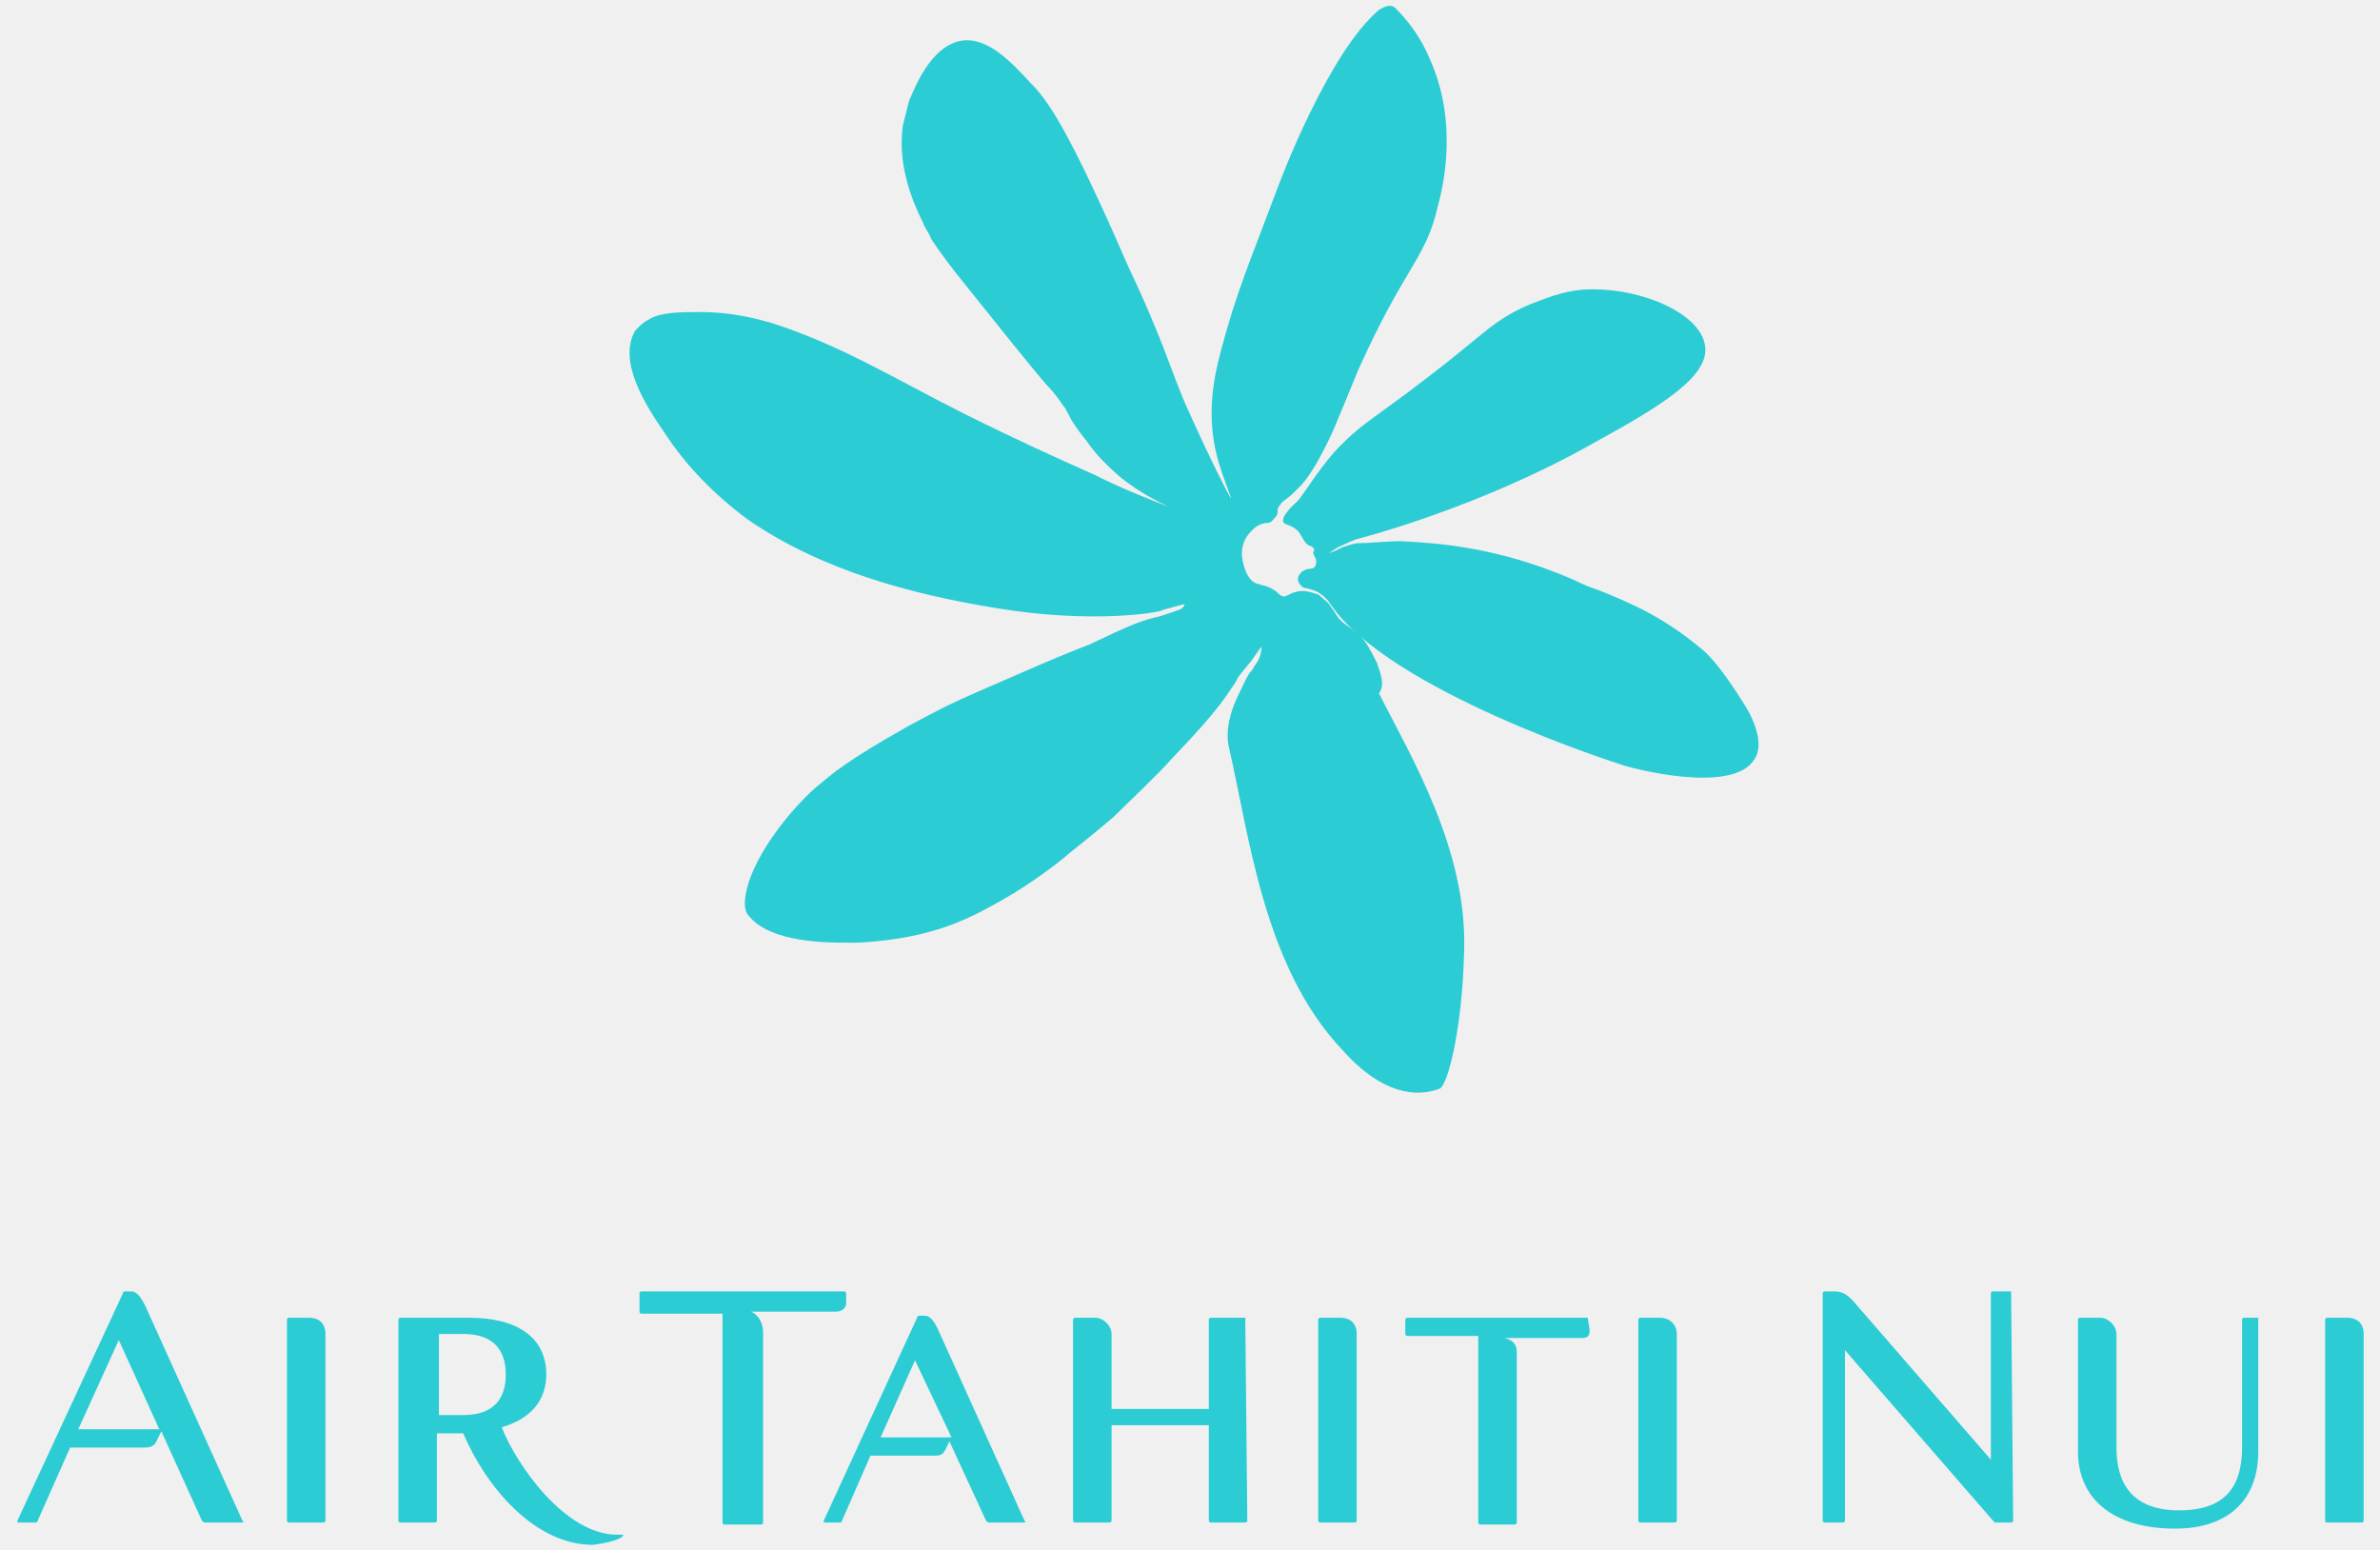
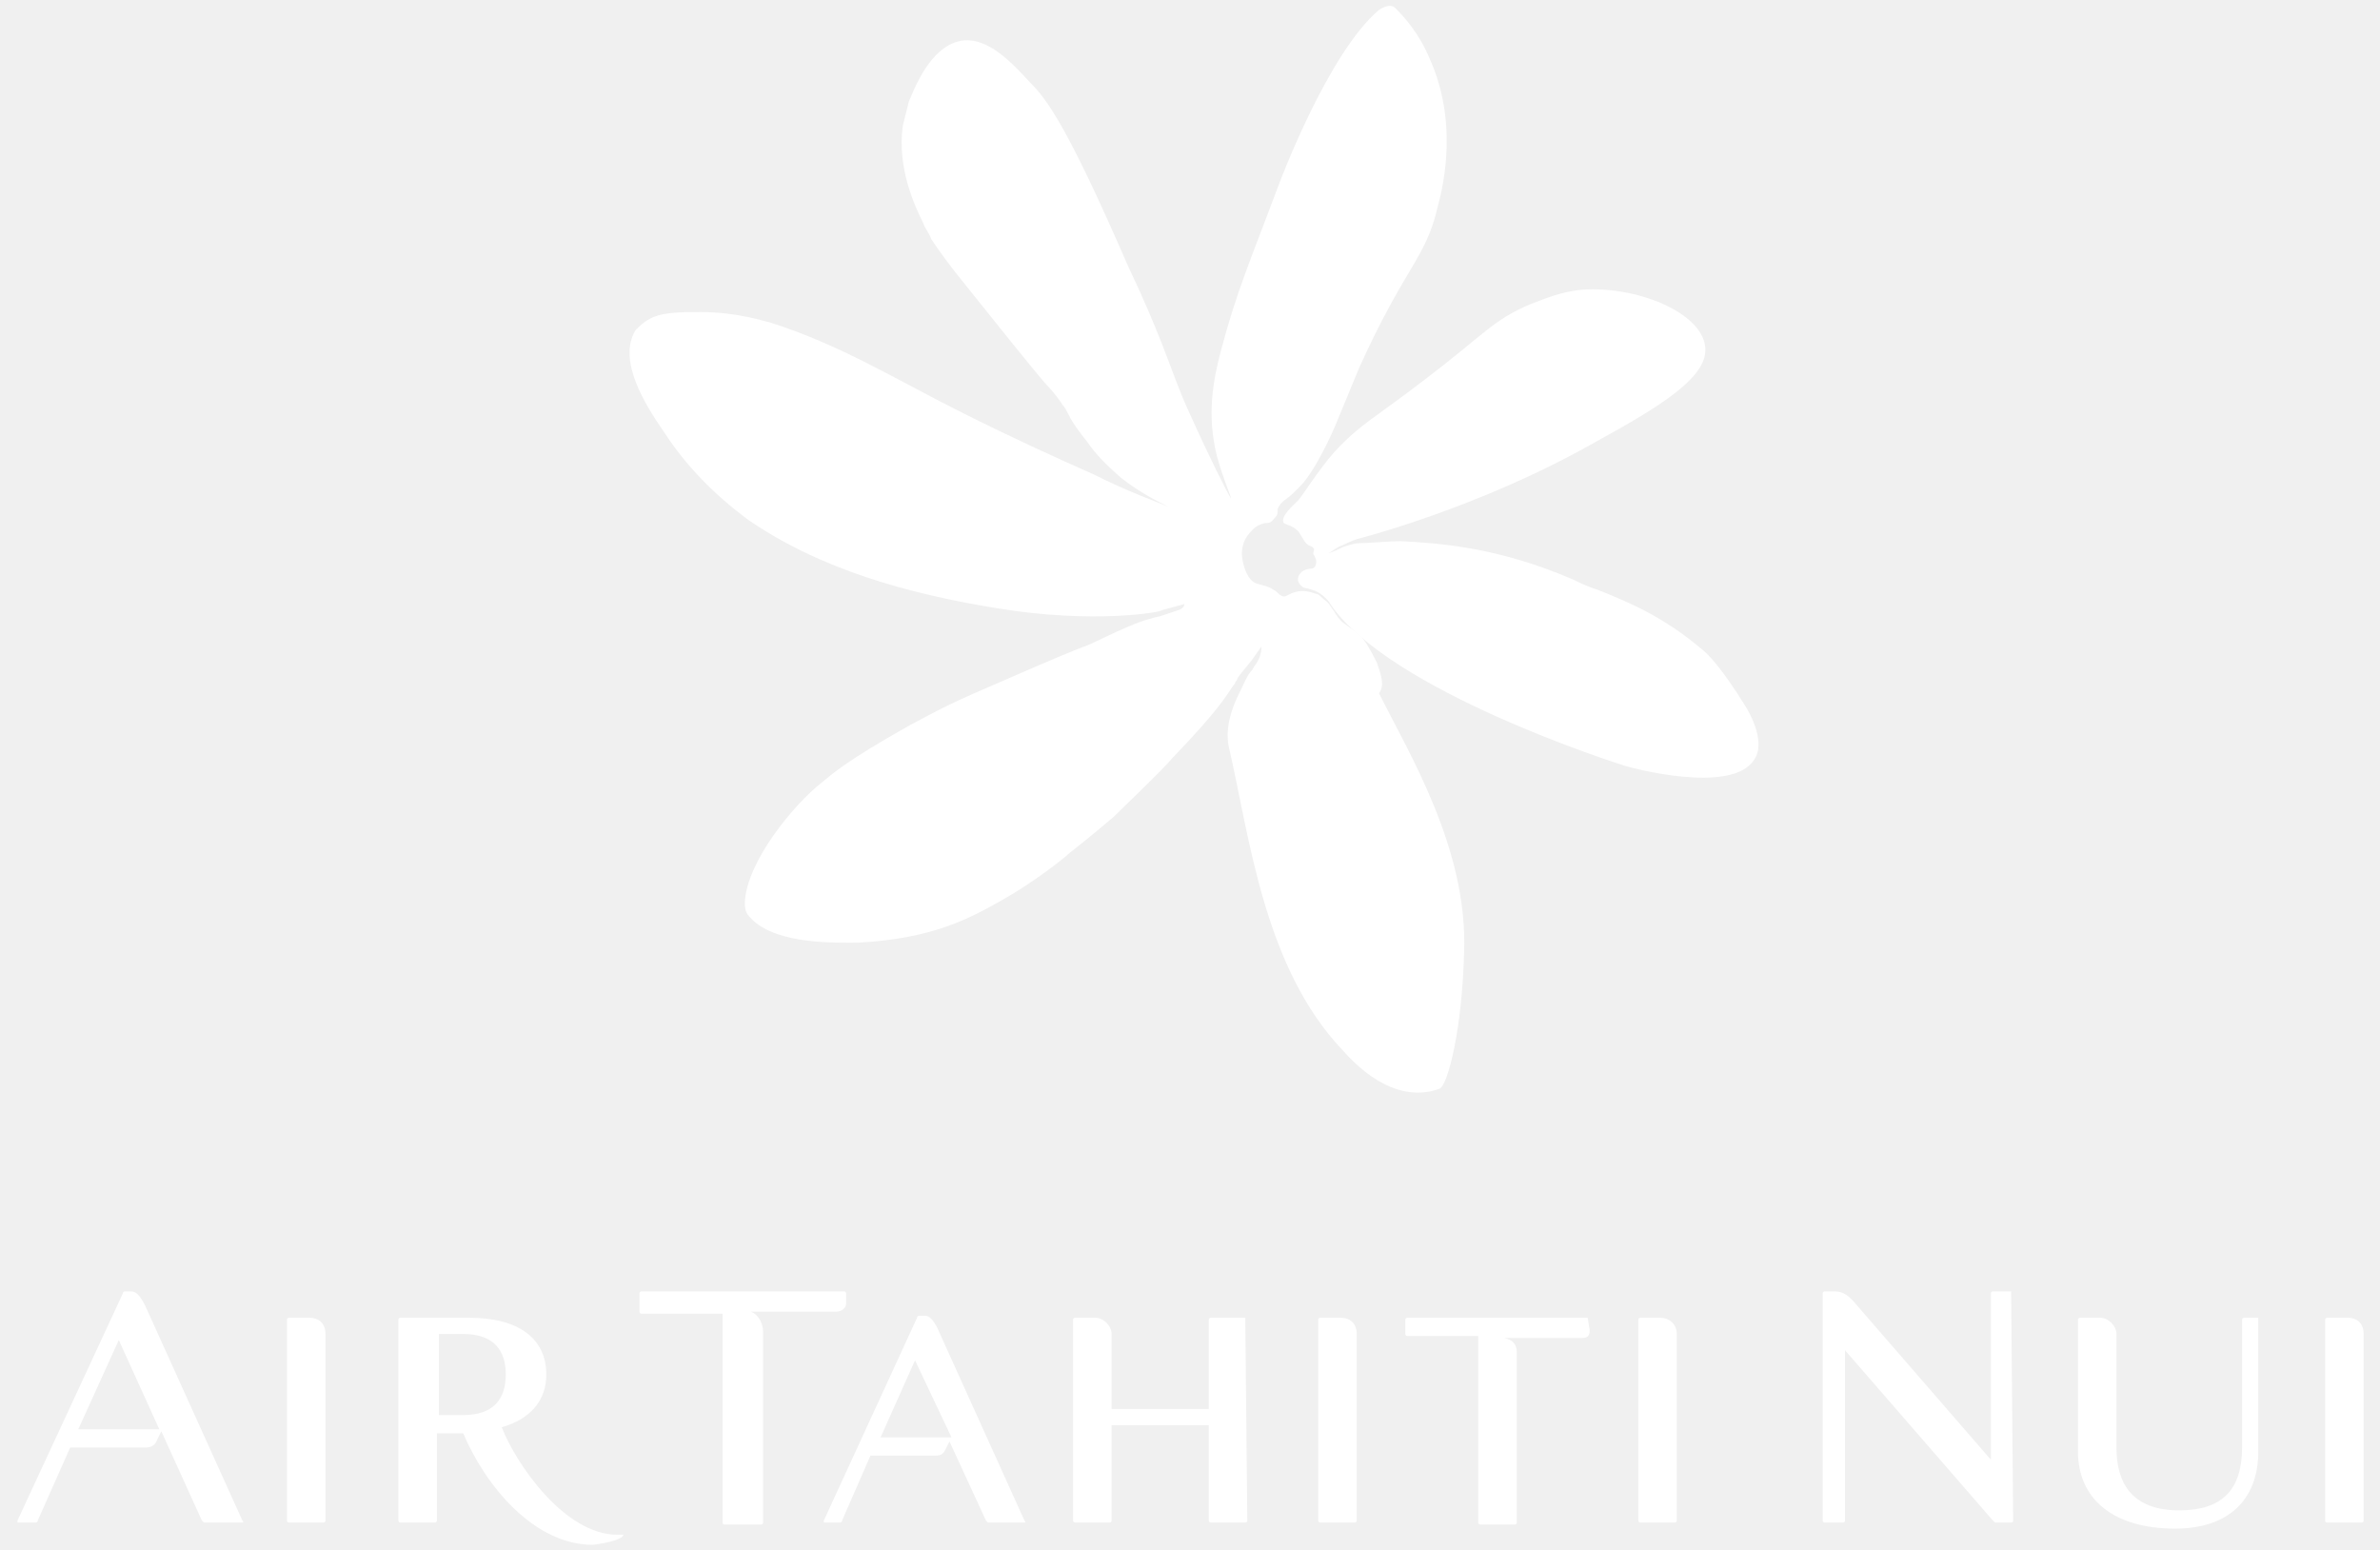
<svg xmlns="http://www.w3.org/2000/svg" width="129" height="84" viewBox="0 0 129 84" fill="none">
-   <path d="M16.762 71.418H15.664C15.664 71.418 15.554 71.418 15.554 71.527V82.406C15.554 82.406 15.554 82.516 15.664 82.516H17.53C17.53 82.516 17.64 82.516 17.64 82.406V72.297C17.64 71.747 17.311 71.418 16.762 71.418Z" fill="#2CCCD4" />
-   <path d="M72.657 71.418H71.559C71.559 71.418 71.449 71.418 71.449 71.527V82.406C71.449 82.406 71.449 82.516 71.559 82.516H73.426C73.426 82.516 73.536 82.516 73.536 82.406V72.297C73.536 71.747 73.206 71.418 72.657 71.418Z" fill="#2CCCD4" />
-   <path d="M90.008 71.418H88.91C88.91 71.418 88.8 71.418 88.8 71.527V82.406C88.8 82.406 88.8 82.516 88.91 82.516H90.776C90.776 82.516 90.886 82.516 90.886 82.406V72.297C90.886 71.747 90.447 71.418 90.008 71.418Z" fill="#2CCCD4" />
-   <path d="M127.235 71.418H126.137C126.137 71.418 126.027 71.418 126.027 71.527V82.406C126.027 82.406 126.027 82.516 126.137 82.516H128.004C128.004 82.516 128.114 82.516 128.114 82.406V72.297C128.114 71.747 127.784 71.418 127.235 71.418Z" fill="#2CCCD4" />
-   <path d="M40.701 71.088H45.313C45.643 71.088 45.862 70.868 45.862 70.648V70.099C45.862 70.099 45.862 69.989 45.752 69.989H34.771C34.771 69.989 34.661 69.989 34.661 70.099V71.088C34.661 71.088 34.661 71.198 34.771 71.198H39.163V82.516C39.163 82.516 39.163 82.626 39.273 82.626H41.25C41.25 82.626 41.36 82.626 41.36 82.516V72.187C41.36 71.637 41.03 71.198 40.701 71.088Z" fill="#2CCCD4" />
-   <path d="M7.867 70.758C7.537 70.099 7.317 69.989 7.098 69.989H6.768C6.768 69.989 6.659 69.989 6.659 70.099L0.948 82.407V82.516H1.937C1.937 82.516 2.046 82.516 2.046 82.407L3.803 78.451H7.867C8.196 78.451 8.416 78.341 8.525 78.011L8.745 77.571L10.941 82.407L11.051 82.516H13.138C13.138 82.516 13.248 82.516 13.138 82.407L7.867 70.758ZM4.243 77.462L6.439 72.626L8.635 77.462H4.243Z" fill="#2CCCD4" />
-   <path d="M67.496 71.418H65.629C65.629 71.418 65.52 71.418 65.52 71.527V76.362H60.249V72.297C60.249 71.857 59.809 71.418 59.37 71.418H58.272C58.272 71.418 58.162 71.418 58.162 71.527V82.406C58.162 82.406 58.162 82.516 58.272 82.516H60.139C60.139 82.516 60.249 82.516 60.249 82.406V77.242H65.52V82.406C65.52 82.406 65.52 82.516 65.629 82.516H67.496C67.496 82.516 67.606 82.516 67.606 82.406L67.496 71.418C67.606 71.418 67.496 71.418 67.496 71.418Z" fill="#2CCCD4" />
-   <path d="M50.804 71.967C50.584 71.528 50.365 71.308 50.145 71.308H49.816C49.816 71.308 49.706 71.308 49.706 71.418L44.654 82.407V82.516H45.533C45.533 82.516 45.643 82.516 45.643 82.407L47.18 78.89H50.694C51.023 78.89 51.133 78.78 51.243 78.561L51.463 78.121L53.44 82.407L53.549 82.516H55.526C55.526 82.516 55.636 82.516 55.526 82.407L50.804 71.967ZM47.729 77.901L49.596 73.725L51.573 77.901H47.729Z" fill="#2CCCD4" />
-   <path d="M86.054 71.418H76.281C76.281 71.418 76.171 71.418 76.171 71.527V72.297C76.171 72.297 76.171 72.406 76.281 72.406H80.124V82.516C80.124 82.516 80.124 82.626 80.234 82.626H82.101C82.101 82.626 82.211 82.626 82.211 82.516V73.286C82.211 72.846 81.991 72.626 81.552 72.516H85.725C86.054 72.516 86.164 72.406 86.164 72.077L86.054 71.418C86.164 71.418 86.054 71.418 86.054 71.418Z" fill="#2CCCD4" />
-   <path d="M122.402 71.418H121.634C121.634 71.418 121.524 71.418 121.524 71.527V78.45C121.524 80.758 120.426 81.857 118.12 81.857C115.594 81.857 114.715 80.428 114.715 78.45V72.297C114.715 71.857 114.276 71.418 113.837 71.418H112.739C112.739 71.418 112.629 71.418 112.629 71.527V78.67C112.629 81.198 114.496 82.846 117.9 82.846C120.755 82.846 122.402 81.308 122.402 78.67V71.418C122.512 71.418 122.512 71.418 122.402 71.418Z" fill="#2CCCD4" />
-   <path d="M33.783 83.176C33.673 83.176 33.563 83.176 33.454 83.176C30.599 83.176 27.963 79.33 27.194 77.352C28.732 76.912 29.61 75.923 29.61 74.494C29.61 72.516 28.073 71.418 25.437 71.418H21.704C21.704 71.418 21.594 71.418 21.594 71.527V82.406C21.594 82.406 21.594 82.516 21.704 82.516H23.57C23.57 82.516 23.68 82.516 23.68 82.406V77.681H25.108C26.316 80.538 28.951 83.725 32.136 83.725C33.014 83.615 33.783 83.395 33.783 83.176ZM25.108 76.692H23.79V72.297H25.108C26.755 72.297 27.414 73.176 27.414 74.494C27.414 75.813 26.755 76.692 25.108 76.692Z" fill="#2CCCD4" />
-   <path d="M109.006 69.989H108.017C108.017 69.989 107.908 69.989 107.908 70.099V79.11L100.66 70.758C100.221 70.209 99.891 69.989 99.452 69.989H98.903C98.903 69.989 98.793 69.989 98.793 70.099V82.407C98.793 82.407 98.793 82.516 98.903 82.516H99.891C99.891 82.516 100.001 82.516 100.001 82.407V73.176L108.017 82.407L108.127 82.516H109.006C109.006 82.516 109.116 82.516 109.116 82.407L109.006 69.989C109.116 69.989 109.116 69.989 109.006 69.989Z" fill="#2CCCD4" />
-   <path d="M94.51 38.121C93.412 36.363 92.643 35.484 92.204 35.154C90.117 33.396 88.251 32.627 86.603 31.967C86.274 31.857 85.944 31.747 85.285 31.418C81.222 29.659 78.038 29.44 75.951 29.33C75.183 29.33 74.194 29.44 73.645 29.44C73.425 29.44 73.096 29.549 72.767 29.659C72.547 29.769 72.327 29.879 71.998 29.989C72.218 29.879 72.437 29.659 72.767 29.549C73.206 29.33 73.535 29.22 73.535 29.22C73.535 29.22 80.124 27.572 86.493 23.945C89.898 22.077 92.643 20.429 92.423 18.78C92.204 16.912 88.69 15.484 85.725 15.703C84.627 15.813 83.858 16.143 82.979 16.473C80.893 17.352 80.454 18.121 77.269 20.538C74.414 22.736 73.755 22.956 72.327 24.495C71.449 25.484 70.57 26.912 70.351 27.132C70.131 27.352 69.362 28.011 69.582 28.341C69.692 28.451 70.021 28.451 70.351 28.78C70.46 28.89 70.68 29.33 70.79 29.44C71.01 29.659 71.119 29.549 71.229 29.769C71.229 29.879 71.119 29.989 71.229 30.099C71.339 30.319 71.339 30.319 71.339 30.429C71.339 30.539 71.339 30.648 71.229 30.758C71.119 30.868 70.9 30.758 70.57 30.978C70.46 31.088 70.351 31.198 70.351 31.418C70.351 31.528 70.46 31.747 70.68 31.857C70.68 31.857 70.79 31.857 71.119 31.967C71.559 32.077 71.998 32.517 72.108 32.736C75.292 37.462 87.811 41.418 87.811 41.418C88.36 41.638 93.851 43.066 95.059 41.198C95.718 40.319 94.949 38.78 94.51 38.121Z" fill="#2CCCD4" />
-   <path d="M74.634 35.923C74.195 35.044 73.975 34.714 73.755 34.495C73.426 34.165 73.206 34.055 72.767 33.725L72.657 33.615C72.437 33.396 72.437 33.286 72.108 32.846C71.998 32.626 71.778 32.517 71.669 32.407C71.559 32.297 71.449 32.187 71.339 32.187C71.01 32.077 70.68 31.967 70.241 32.077C69.802 32.187 69.692 32.407 69.472 32.297C69.253 32.187 69.253 32.077 69.033 31.967C68.704 31.747 68.484 31.747 68.155 31.637C67.715 31.527 67.496 30.978 67.386 30.538C67.276 30.099 67.276 29.659 67.496 29.22C67.606 29 67.825 28.78 67.935 28.67C68.155 28.451 68.484 28.341 68.704 28.341C68.923 28.341 69.033 28.121 69.143 28.011C69.253 27.901 69.253 27.791 69.253 27.572C69.253 27.572 69.363 27.352 69.472 27.242C69.692 27.022 69.802 27.022 70.131 26.692C70.241 26.582 70.351 26.473 70.461 26.363C71.339 25.484 72.328 23.176 72.328 23.176C72.657 22.407 73.096 21.308 73.645 19.989C76.171 14.385 77.269 14.055 77.928 11.198C78.258 9.989 79.026 6.582 77.489 3.176C76.94 1.857 76.171 0.978 75.622 0.429C75.512 0.319 75.402 0.319 75.293 0.319C75.293 0.319 75.073 0.319 74.743 0.539C71.998 2.846 69.363 9.879 69.363 9.879C67.715 14.275 67.056 15.703 66.178 19C65.739 20.648 65.409 22.517 65.958 24.714C66.288 25.923 66.727 26.912 66.727 27.022C66.507 26.692 65.519 24.714 64.531 22.517C63.872 21.088 63.762 20.648 62.993 18.67C62.554 17.572 62.115 16.473 61.127 14.385C57.832 6.802 56.734 5.374 55.855 4.495C54.757 3.286 53.549 2.077 52.232 2.187C50.365 2.407 49.486 5.044 49.267 5.484C49.157 5.923 49.047 6.363 48.937 6.802C48.608 9.11 49.596 11.198 50.035 12.077C50.145 12.407 50.365 12.626 50.474 12.956C50.914 13.615 51.463 14.385 52.451 15.594C53.769 17.242 55.965 19.989 56.734 20.868C56.844 20.978 57.173 21.308 57.612 21.967C57.722 22.077 57.832 22.297 57.942 22.517C58.161 22.956 58.491 23.396 58.93 23.945C59.37 24.604 60.028 25.264 60.797 25.923C61.785 26.692 62.664 27.132 63.323 27.462C62.554 27.132 61.236 26.692 59.26 25.703C57.283 24.824 55.087 23.835 52.232 22.407C48.498 20.538 45.533 18.67 41.689 17.462C41.58 17.462 40.042 16.912 37.956 16.912C36.858 16.912 35.759 16.912 35.1 17.352C34.881 17.462 34.661 17.681 34.442 17.901C33.453 19.549 34.991 21.967 35.979 23.396C37.187 25.264 38.724 26.802 40.481 28.121C44.435 30.868 49.267 32.187 53.989 32.956C59.26 33.835 62.993 33.176 62.993 33.066L64.201 32.736C64.201 32.736 64.201 32.956 63.872 33.066C63.213 33.286 63.213 33.286 62.884 33.396C61.895 33.615 61.346 33.835 59.04 34.934C58.161 35.264 56.844 35.813 55.087 36.583C51.243 38.231 51.133 38.341 49.267 39.33C45.752 41.308 45.094 41.967 44.544 42.407C43.007 43.615 40.481 46.692 40.372 48.89C40.372 49.44 40.481 49.55 40.811 49.879C42.238 51.198 45.313 51.088 46.521 51.088C50.584 50.868 52.561 49.769 54.318 48.78C56.075 47.791 57.722 46.473 57.942 46.253C58.491 45.813 58.93 45.484 60.358 44.275C61.017 43.615 62.884 41.857 63.542 41.088C66.398 38.121 66.507 37.572 66.947 37.022C66.947 36.912 67.056 36.912 67.056 36.802C67.166 36.583 67.386 36.363 67.825 35.813C68.045 35.484 68.374 35.044 68.374 35.044C68.374 35.154 68.374 35.593 68.045 36.033C67.935 36.143 67.935 36.253 67.825 36.363C67.606 36.583 67.386 37.132 67.166 37.572C66.398 39.11 66.507 40.099 66.617 40.538C67.715 45.264 68.484 52.407 72.767 56.912C74.414 58.78 76.281 59.659 78.038 59C78.477 58.78 79.246 55.813 79.356 51.637C79.575 46.033 76.391 40.868 74.743 37.572C75.073 37.132 74.853 36.583 74.634 35.923Z" fill="#2CCCD4" />
+   <path d="M16.762 71.418H15.664C15.664 71.418 15.554 71.418 15.554 71.527V82.406C15.554 82.406 15.554 82.516 15.664 82.516H17.53C17.53 82.516 17.64 82.516 17.64 82.406V72.297C17.64 71.747 17.311 71.418 16.762 71.418Z" fill="white" />
+   <path d="M72.657 71.418H71.559C71.559 71.418 71.449 71.418 71.449 71.527V82.406C71.449 82.406 71.449 82.516 71.559 82.516H73.426C73.426 82.516 73.536 82.516 73.536 82.406V72.297C73.536 71.747 73.206 71.418 72.657 71.418Z" fill="white" />
+   <path d="M90.008 71.418H88.91C88.91 71.418 88.8 71.418 88.8 71.527V82.406C88.8 82.406 88.8 82.516 88.91 82.516H90.776C90.776 82.516 90.886 82.516 90.886 82.406V72.297C90.886 71.747 90.447 71.418 90.008 71.418Z" fill="white" />
+   <path d="M127.235 71.418H126.137C126.137 71.418 126.027 71.418 126.027 71.527V82.406C126.027 82.406 126.027 82.516 126.137 82.516H128.004C128.004 82.516 128.114 82.516 128.114 82.406V72.297C128.114 71.747 127.784 71.418 127.235 71.418Z" fill="white" />
+   <path d="M40.701 71.088H45.313C45.643 71.088 45.862 70.868 45.862 70.648V70.099C45.862 70.099 45.862 69.989 45.752 69.989H34.771C34.771 69.989 34.661 69.989 34.661 70.099V71.088C34.661 71.088 34.661 71.198 34.771 71.198H39.163V82.516C39.163 82.516 39.163 82.626 39.273 82.626H41.25C41.25 82.626 41.36 82.626 41.36 82.516V72.187C41.36 71.637 41.03 71.198 40.701 71.088Z" fill="white" />
+   <path d="M7.867 70.758C7.537 70.099 7.317 69.989 7.098 69.989H6.768C6.768 69.989 6.659 69.989 6.659 70.099L0.948 82.407V82.516H1.937C1.937 82.516 2.046 82.516 2.046 82.407L3.803 78.451H7.867C8.196 78.451 8.416 78.341 8.525 78.011L8.745 77.571L10.941 82.407L11.051 82.516H13.138C13.138 82.516 13.248 82.516 13.138 82.407L7.867 70.758ZM4.243 77.462L6.439 72.626L8.635 77.462H4.243Z" fill="white" />
+   <path d="M67.496 71.418H65.629C65.629 71.418 65.52 71.418 65.52 71.527V76.362H60.249V72.297C60.249 71.857 59.809 71.418 59.37 71.418H58.272C58.272 71.418 58.162 71.418 58.162 71.527V82.406C58.162 82.406 58.162 82.516 58.272 82.516H60.139C60.139 82.516 60.249 82.516 60.249 82.406V77.242H65.52V82.406C65.52 82.406 65.52 82.516 65.629 82.516H67.496C67.496 82.516 67.606 82.516 67.606 82.406L67.496 71.418C67.606 71.418 67.496 71.418 67.496 71.418Z" fill="white" />
+   <path d="M50.804 71.967C50.584 71.528 50.365 71.308 50.145 71.308H49.816C49.816 71.308 49.706 71.308 49.706 71.418L44.654 82.407V82.516H45.533C45.533 82.516 45.643 82.516 45.643 82.407L47.18 78.89H50.694C51.023 78.89 51.133 78.78 51.243 78.561L51.463 78.121L53.44 82.407L53.549 82.516H55.526C55.526 82.516 55.636 82.516 55.526 82.407L50.804 71.967ZM47.729 77.901L49.596 73.725L51.573 77.901H47.729Z" fill="white" />
+   <path d="M86.054 71.418H76.281C76.281 71.418 76.171 71.418 76.171 71.527V72.297C76.171 72.297 76.171 72.406 76.281 72.406H80.124V82.516C80.124 82.516 80.124 82.626 80.234 82.626H82.101C82.101 82.626 82.211 82.626 82.211 82.516V73.286C82.211 72.846 81.991 72.626 81.552 72.516H85.725C86.054 72.516 86.164 72.406 86.164 72.077L86.054 71.418C86.164 71.418 86.054 71.418 86.054 71.418Z" fill="white" />
+   <path d="M122.402 71.418H121.634C121.634 71.418 121.524 71.418 121.524 71.527V78.45C121.524 80.758 120.426 81.857 118.12 81.857C115.594 81.857 114.715 80.428 114.715 78.45V72.297C114.715 71.857 114.276 71.418 113.837 71.418H112.739C112.739 71.418 112.629 71.418 112.629 71.527V78.67C112.629 81.198 114.496 82.846 117.9 82.846C120.755 82.846 122.402 81.308 122.402 78.67V71.418C122.512 71.418 122.512 71.418 122.402 71.418Z" fill="white" />
+   <path d="M33.783 83.176C33.673 83.176 33.563 83.176 33.454 83.176C30.599 83.176 27.963 79.33 27.194 77.352C28.732 76.912 29.61 75.923 29.61 74.494C29.61 72.516 28.073 71.418 25.437 71.418H21.704C21.704 71.418 21.594 71.418 21.594 71.527V82.406C21.594 82.406 21.594 82.516 21.704 82.516H23.57C23.57 82.516 23.68 82.516 23.68 82.406V77.681H25.108C26.316 80.538 28.951 83.725 32.136 83.725C33.014 83.615 33.783 83.395 33.783 83.176ZM25.108 76.692H23.79V72.297H25.108C26.755 72.297 27.414 73.176 27.414 74.494C27.414 75.813 26.755 76.692 25.108 76.692Z" fill="white" />
+   <path d="M109.006 69.989H108.017C108.017 69.989 107.908 69.989 107.908 70.099V79.11L100.66 70.758C100.221 70.209 99.891 69.989 99.452 69.989H98.903C98.903 69.989 98.793 69.989 98.793 70.099V82.407C98.793 82.407 98.793 82.516 98.903 82.516H99.891C99.891 82.516 100.001 82.516 100.001 82.407V73.176L108.017 82.407L108.127 82.516H109.006C109.006 82.516 109.116 82.516 109.116 82.407L109.006 69.989C109.116 69.989 109.116 69.989 109.006 69.989Z" fill="white" />
+   <path d="M94.51 38.121C93.412 36.363 92.643 35.484 92.204 35.154C90.117 33.396 88.251 32.627 86.603 31.967C86.274 31.857 85.944 31.747 85.285 31.418C81.222 29.659 78.038 29.44 75.951 29.33C75.183 29.33 74.194 29.44 73.645 29.44C73.425 29.44 73.096 29.549 72.767 29.659C72.547 29.769 72.327 29.879 71.998 29.989C72.218 29.879 72.437 29.659 72.767 29.549C73.206 29.33 73.535 29.22 73.535 29.22C73.535 29.22 80.124 27.572 86.493 23.945C89.898 22.077 92.643 20.429 92.423 18.78C92.204 16.912 88.69 15.484 85.725 15.703C84.627 15.813 83.858 16.143 82.979 16.473C80.893 17.352 80.454 18.121 77.269 20.538C74.414 22.736 73.755 22.956 72.327 24.495C71.449 25.484 70.57 26.912 70.351 27.132C70.131 27.352 69.362 28.011 69.582 28.341C69.692 28.451 70.021 28.451 70.351 28.78C70.46 28.89 70.68 29.33 70.79 29.44C71.01 29.659 71.119 29.549 71.229 29.769C71.229 29.879 71.119 29.989 71.229 30.099C71.339 30.319 71.339 30.319 71.339 30.429C71.339 30.539 71.339 30.648 71.229 30.758C71.119 30.868 70.9 30.758 70.57 30.978C70.46 31.088 70.351 31.198 70.351 31.418C70.351 31.528 70.46 31.747 70.68 31.857C70.68 31.857 70.79 31.857 71.119 31.967C71.559 32.077 71.998 32.517 72.108 32.736C75.292 37.462 87.811 41.418 87.811 41.418C88.36 41.638 93.851 43.066 95.059 41.198C95.718 40.319 94.949 38.78 94.51 38.121Z" fill="white" />
+   <path d="M74.634 35.923C74.195 35.044 73.975 34.714 73.755 34.495C73.426 34.165 73.206 34.055 72.767 33.725L72.657 33.615C72.437 33.396 72.437 33.286 72.108 32.846C71.998 32.626 71.778 32.517 71.669 32.407C71.559 32.297 71.449 32.187 71.339 32.187C71.01 32.077 70.68 31.967 70.241 32.077C69.802 32.187 69.692 32.407 69.472 32.297C69.253 32.187 69.253 32.077 69.033 31.967C68.704 31.747 68.484 31.747 68.155 31.637C67.715 31.527 67.496 30.978 67.386 30.538C67.276 30.099 67.276 29.659 67.496 29.22C67.606 29 67.825 28.78 67.935 28.67C68.155 28.451 68.484 28.341 68.704 28.341C68.923 28.341 69.033 28.121 69.143 28.011C69.253 27.901 69.253 27.791 69.253 27.572C69.253 27.572 69.363 27.352 69.472 27.242C69.692 27.022 69.802 27.022 70.131 26.692C70.241 26.582 70.351 26.473 70.461 26.363C71.339 25.484 72.328 23.176 72.328 23.176C72.657 22.407 73.096 21.308 73.645 19.989C76.171 14.385 77.269 14.055 77.928 11.198C78.258 9.989 79.026 6.582 77.489 3.176C76.94 1.857 76.171 0.978 75.622 0.429C75.512 0.319 75.402 0.319 75.293 0.319C75.293 0.319 75.073 0.319 74.743 0.539C71.998 2.846 69.363 9.879 69.363 9.879C67.715 14.275 67.056 15.703 66.178 19C65.739 20.648 65.409 22.517 65.958 24.714C66.288 25.923 66.727 26.912 66.727 27.022C66.507 26.692 65.519 24.714 64.531 22.517C63.872 21.088 63.762 20.648 62.993 18.67C62.554 17.572 62.115 16.473 61.127 14.385C57.832 6.802 56.734 5.374 55.855 4.495C54.757 3.286 53.549 2.077 52.232 2.187C50.365 2.407 49.486 5.044 49.267 5.484C49.157 5.923 49.047 6.363 48.937 6.802C48.608 9.11 49.596 11.198 50.035 12.077C50.145 12.407 50.365 12.626 50.474 12.956C50.914 13.615 51.463 14.385 52.451 15.594C53.769 17.242 55.965 19.989 56.734 20.868C56.844 20.978 57.173 21.308 57.612 21.967C57.722 22.077 57.832 22.297 57.942 22.517C58.161 22.956 58.491 23.396 58.93 23.945C59.37 24.604 60.028 25.264 60.797 25.923C61.785 26.692 62.664 27.132 63.323 27.462C62.554 27.132 61.236 26.692 59.26 25.703C57.283 24.824 55.087 23.835 52.232 22.407C48.498 20.538 45.533 18.67 41.689 17.462C41.58 17.462 40.042 16.912 37.956 16.912C36.858 16.912 35.759 16.912 35.1 17.352C34.881 17.462 34.661 17.681 34.442 17.901C33.453 19.549 34.991 21.967 35.979 23.396C37.187 25.264 38.724 26.802 40.481 28.121C44.435 30.868 49.267 32.187 53.989 32.956C59.26 33.835 62.993 33.176 62.993 33.066L64.201 32.736C64.201 32.736 64.201 32.956 63.872 33.066C63.213 33.286 63.213 33.286 62.884 33.396C61.895 33.615 61.346 33.835 59.04 34.934C58.161 35.264 56.844 35.813 55.087 36.583C51.243 38.231 51.133 38.341 49.267 39.33C45.752 41.308 45.094 41.967 44.544 42.407C43.007 43.615 40.481 46.692 40.372 48.89C40.372 49.44 40.481 49.55 40.811 49.879C42.238 51.198 45.313 51.088 46.521 51.088C50.584 50.868 52.561 49.769 54.318 48.78C56.075 47.791 57.722 46.473 57.942 46.253C58.491 45.813 58.93 45.484 60.358 44.275C61.017 43.615 62.884 41.857 63.542 41.088C66.398 38.121 66.507 37.572 66.947 37.022C66.947 36.912 67.056 36.912 67.056 36.802C67.166 36.583 67.386 36.363 67.825 35.813C68.045 35.484 68.374 35.044 68.374 35.044C68.374 35.154 68.374 35.593 68.045 36.033C67.935 36.143 67.935 36.253 67.825 36.363C67.606 36.583 67.386 37.132 67.166 37.572C66.398 39.11 66.507 40.099 66.617 40.538C67.715 45.264 68.484 52.407 72.767 56.912C74.414 58.78 76.281 59.659 78.038 59C78.477 58.78 79.246 55.813 79.356 51.637C79.575 46.033 76.391 40.868 74.743 37.572C75.073 37.132 74.853 36.583 74.634 35.923Z" fill="white" />
</svg>
